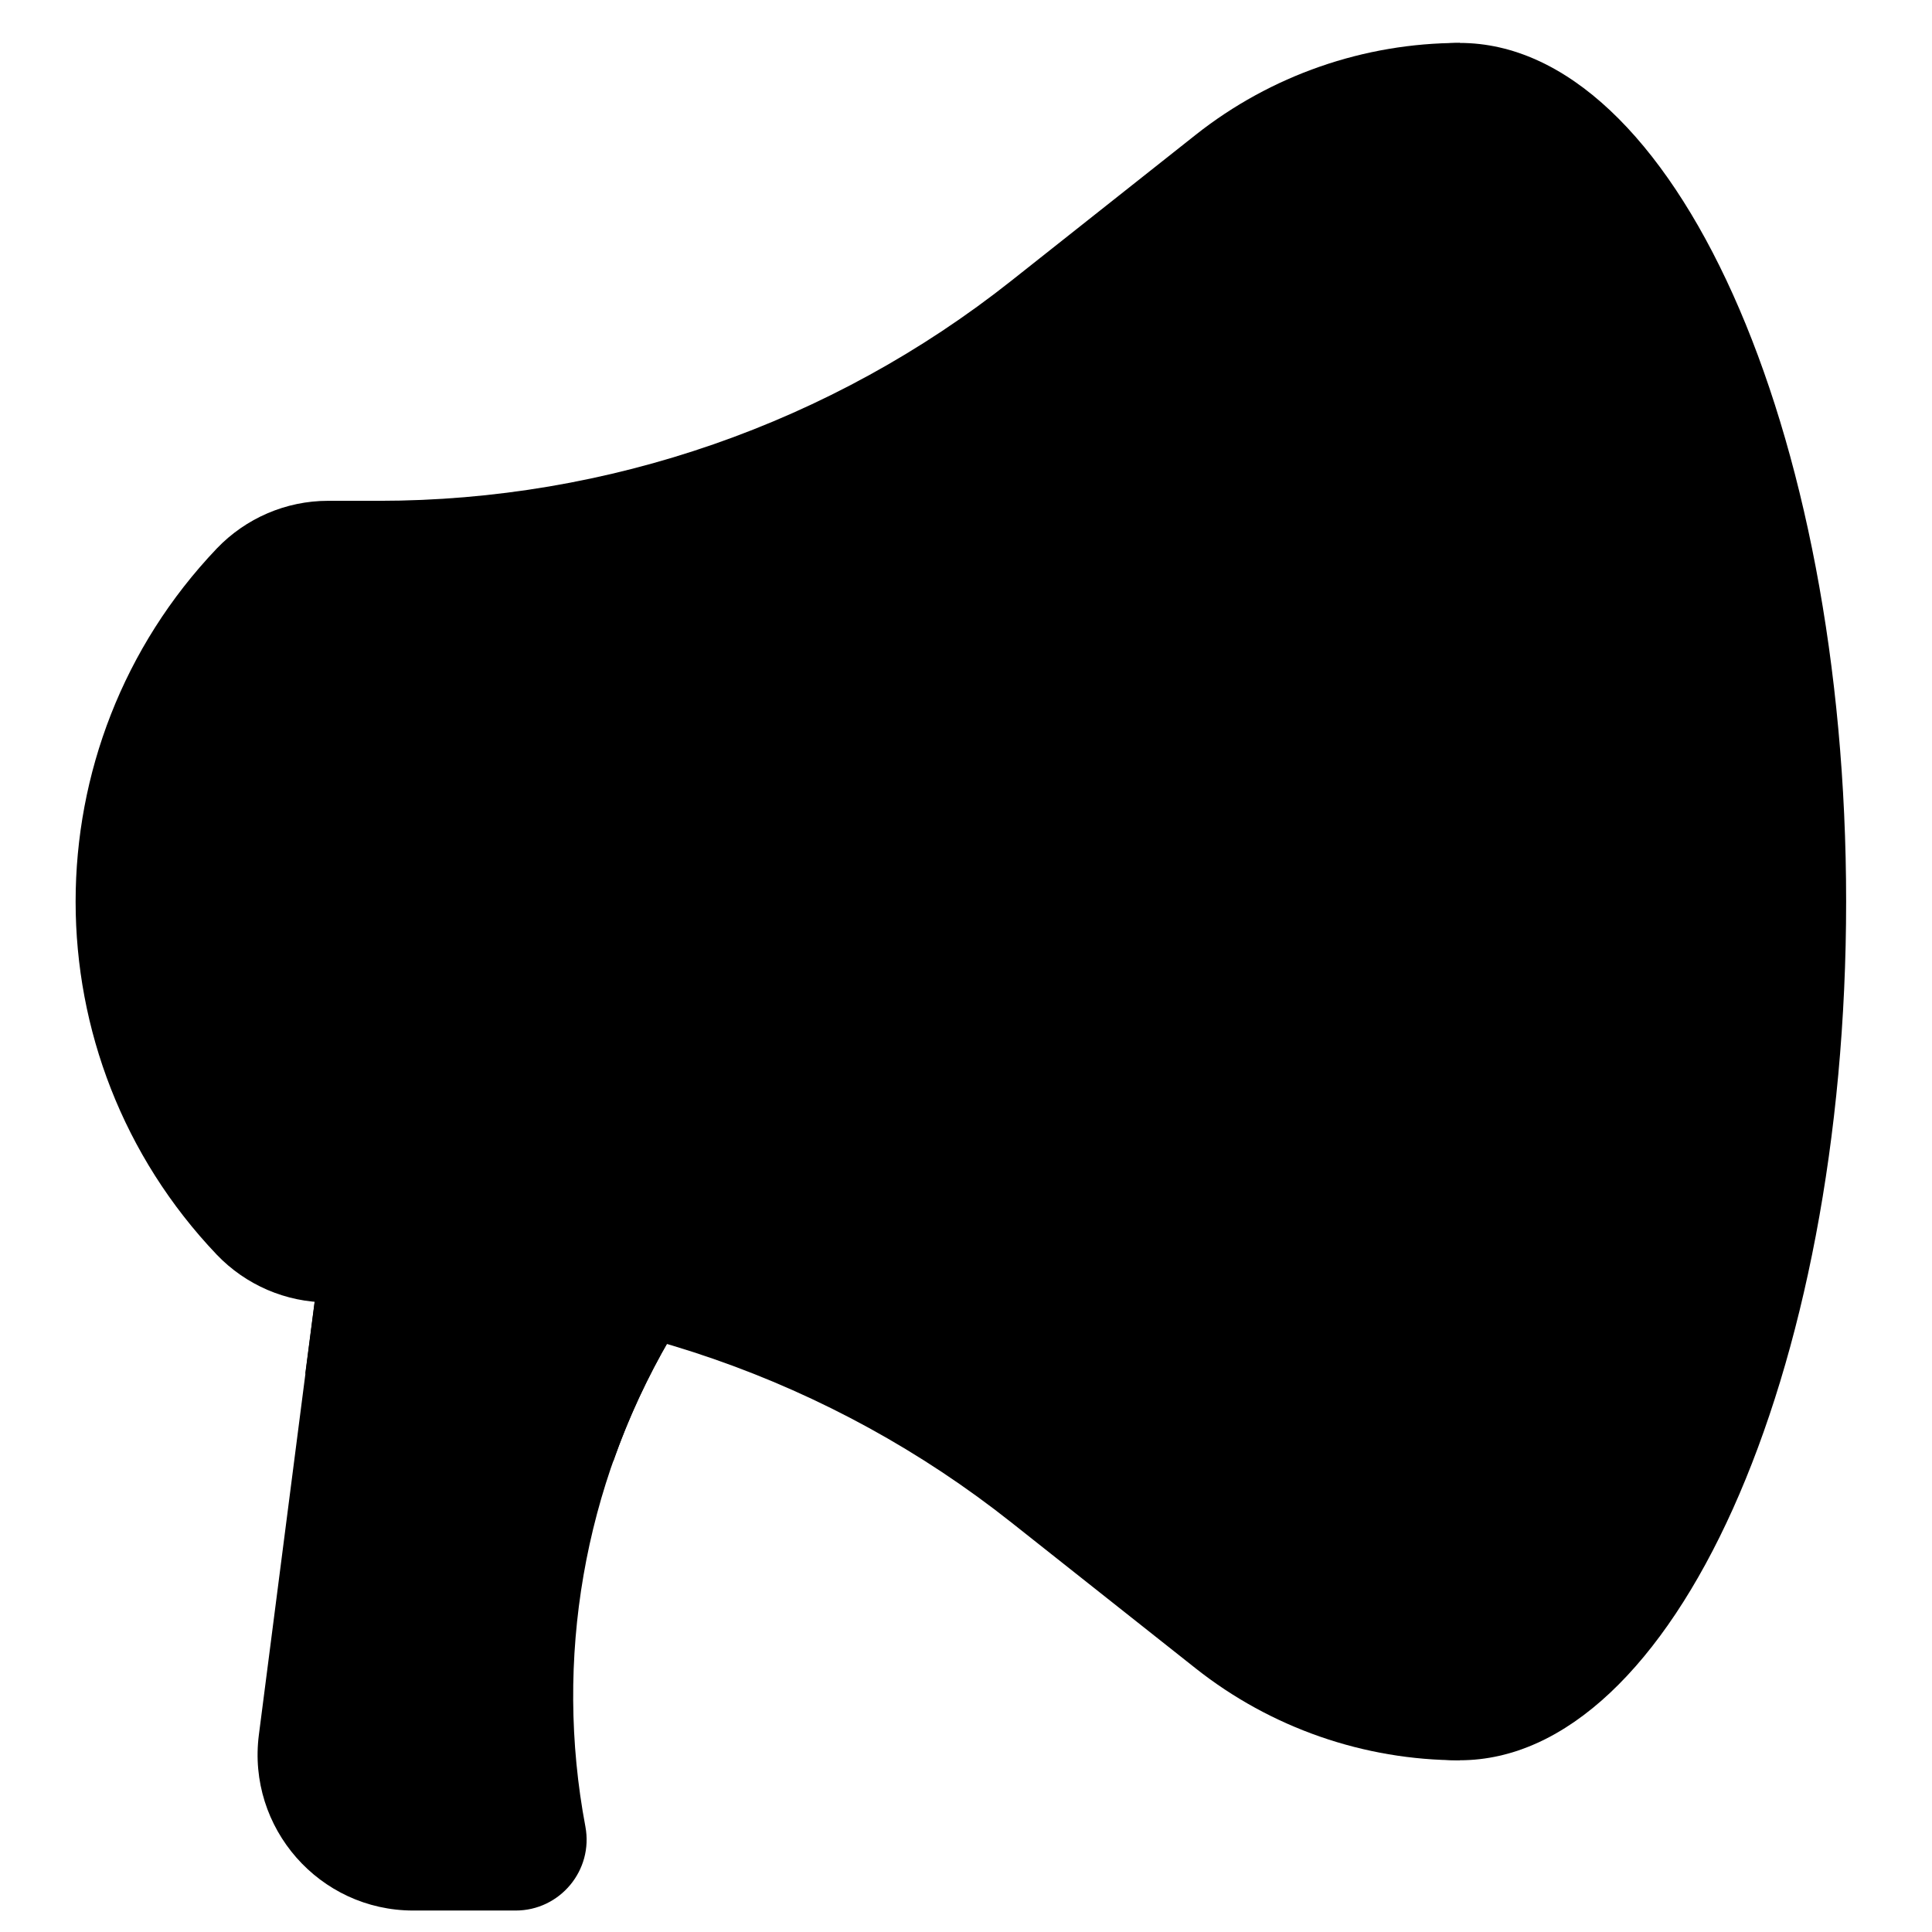
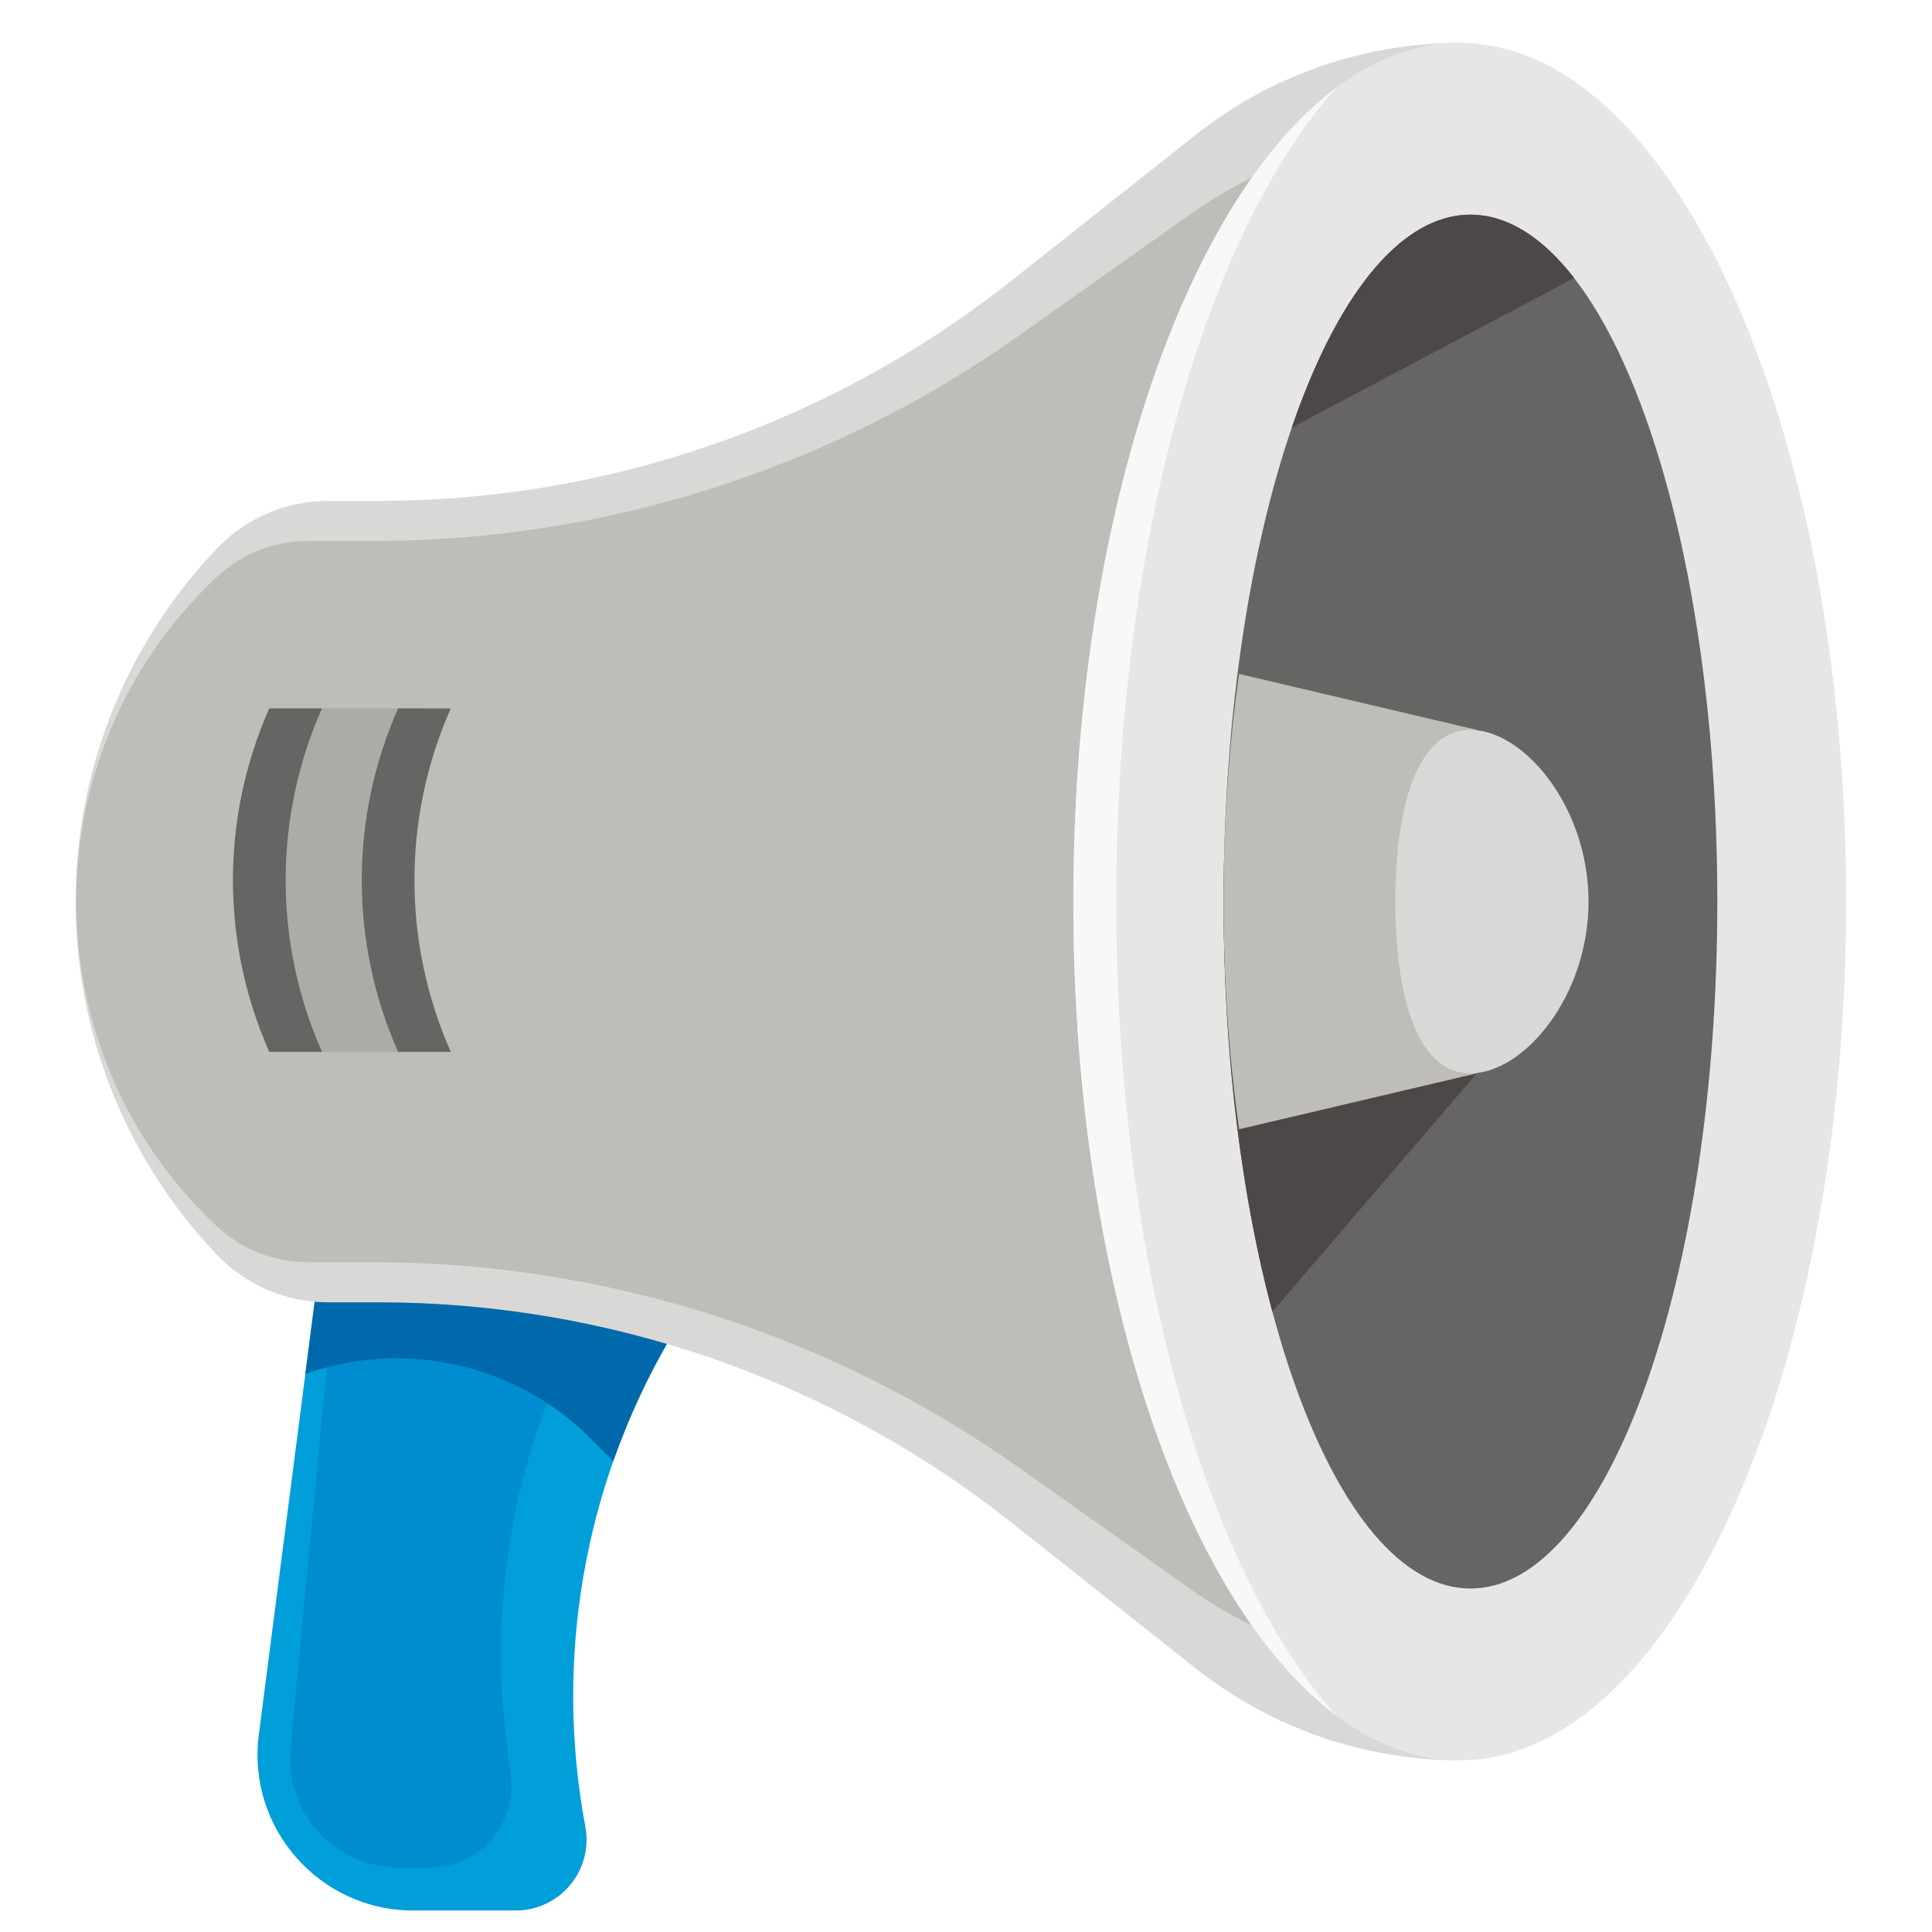
- <svg xmlns="http://www.w3.org/2000/svg" viewBox="0 0 90 90">
-   <path d="M30.58,61L32,61L31.2,62.37C27.2,69.23,25.8,77.29,27.27,85.09C27.65,87.12,26.09,89,24.02,89L19.25,89C14.88,89,11.5,85.15,12.06,80.81L15,58C19.95,59.98,25.24,61,30.58,61Z" fill="currentColor" />
-   <path d="M24.98,60.72L27,62C23.96,67.86,22.77,74.51,23.59,81.06L23.8,82.73C24.08,85,22.31,87,20.03,87L18.58,87C15.59,87,13.25,84.42,13.53,81.44L15.67,59C18.88,58.36,22.21,58.97,24.98,60.72Z" fill="currentColor" />
-   <path d="M30.58,61L32,61L31.2,62.37C30.14,64.2,29.26,66.1,28.57,68.07L27.51,67.01C23.94,63.44,18.73,62.41,14.22,64L15,58C19.95,59.98,25.24,61,30.58,61Z" fill="currentColor" />
-   <path d="M68,2C63.54,2,59.2,3.51,55.7,6.28L47.11,13.08C38.73,19.72,28.34,23.33,17.64,23.33L15.28,23.33C13.32,23.33,11.45,24.14,10.1,25.55C1.33,34.76,1.33,49.24,10.1,58.45C11.45,59.86,13.32,60.67,15.28,60.67L17.64,60.67C28.34,60.67,38.73,64.28,47.11,70.92L55.7,77.72C59.2,80.49,63.54,82,68,82Z" fill="currentColor" />
-   <path d="M68,6C63.49,6,59.09,7.4,55.41,10.01L47.49,15.62C38.69,21.85,28.17,25.2,17.38,25.2L14.35,25.2C12.76,25.2,11.24,25.8,10.09,26.89C1.37,35.08,1.37,48.92,10.09,57.11C11.24,58.2,12.76,58.8,14.35,58.8L17.38,58.8C28.17,58.8,38.69,62.15,47.49,68.38L55.41,73.99C59.09,76.6,63.49,78,68,78Z" fill="currentColor" />
-   <path d="M86,42C86,19.91,77.94,2,68,2C58.06,2,50,19.91,50,42C50,64.09,58.06,82,68,82C77.94,82,86,64.09,86,42Z" fill="currentColor" />
-   <path d="M52,42C52,58.72,56.19,73.15,62.25,79.91C55.13,74.58,50,59.62,50,42C50,24.38,55.13,9.42,62.25,4.09C56.19,10.85,52,25.28,52,42Z" fill="currentColor" />
-   <path d="M80,42C80,24.33,74.85,10,68.5,10C62.15,10,57,24.33,57,42C57,59.67,62.15,74,68.5,74C74.85,74,80,59.67,80,42Z" fill="currentColor" />
-   <path d="M59.27,61.11C57.84,55.78,57,49.16,57,42C57,41.29,57.01,40.58,57.03,39.88L68.8,34L68.8,50Z" fill="currentColor" />
-   <path d="M73.33,12.95L60.18,19.91C62.27,13.81,65.23,10,68.5,10C70.23,10,71.86,11.06,73.33,12.95Z" fill="currentColor" />
-   <path d="M68.8,50L57.72,52.61C57.25,49.3,57,45.73,57,42C57,38.27,57.25,34.7,57.72,31.39L68.8,34Z" fill="currentColor" />
-   <path d="M74,42C74,37.58,70.99,34,68.5,34C66.01,34,65,37.58,65,42C65,46.42,66.01,50,68.5,50C70.99,50,74,46.42,74,42Z" fill="currentColor" />
-   <path d="M20,33C17.74,38.09,17.74,43.91,20,49L12.55,49C10.29,43.91,10.29,38.09,12.55,33Z" fill="currentColor" opacity="0.2" />
-   <path d="M15,33C12.74,38.09,12.74,43.91,15,49L12.55,49C10.29,43.91,10.29,38.09,12.55,33Z" fill="currentColor" />
-   <path d="M21,33C18.74,38.09,18.74,43.91,21,49L18.55,49C16.29,43.91,16.29,38.09,18.55,33Z" fill="currentColor" />
+ <svg xmlns="http://www.w3.org/2000/svg" width="90" height="90" viewBox="0 0 90 90" fill="none">
+   <path d="M15 58C19.954 59.982 25.242 61 30.578 61H32L31.198 62.374C27.2 69.228 25.805 77.292 27.267 85.091C27.648 87.122 26.089 89 24.023 89H19.255C14.877 89 11.496 85.154 12.056 80.813L15 58Z" fill="#009FD9" />
+   <path d="M15.667 59C18.876 58.358 22.21 58.975 24.978 60.723L27 62C23.96 67.862 22.772 74.508 23.591 81.06L23.799 82.726C24.083 84.996 22.313 87 20.026 87H18.583C15.589 87 13.245 84.423 13.529 81.442L15.667 59Z" fill="#008CD1" />
+   <path d="M15 58C19.954 59.982 25.242 61 30.578 61H32L31.198 62.374C30.136 64.196 29.259 66.103 28.568 68.068L27.515 67.015C23.936 63.436 18.734 62.41 14.225 64.003L15 58Z" fill="#0069AB" />
+   <path d="M68 82V2C63.536 2 59.203 3.508 55.704 6.278L47.113 13.079C38.725 19.72 28.34 23.333 17.641 23.333H15.281C13.323 23.333 11.451 24.136 10.101 25.554C1.329 34.764 1.329 49.236 10.101 58.446C11.451 59.864 13.323 60.667 15.281 60.667H17.641C28.34 60.667 38.725 64.28 47.113 70.921L55.704 77.722C59.203 80.493 63.536 82 68 82Z" fill="#DAD8D6" />
+   <path d="M68 78V6C63.489 6 59.089 7.4 55.408 10.008L47.487 15.619C38.686 21.852 28.168 25.2 17.384 25.2H14.347C12.764 25.2 11.241 25.803 10.088 26.887C1.37 35.077 1.37 48.923 10.088 57.113C11.241 58.197 12.764 58.8 14.347 58.8H17.384C28.168 58.8 38.686 62.148 47.487 68.381L55.408 73.992C59.089 76.6 63.489 78 68 78Z" fill="#BEBDB9" />
+   <path d="M68 82C77.941 82 86 64.091 86 42C86 19.909 77.941 2 68 2C58.059 2 50 19.909 50 42C50 64.091 58.059 82 68 82Z" fill="#E7E6E5" />
+   <path d="M62.245 4.087C56.186 10.847 52 25.283 52 42C52 58.717 56.186 73.152 62.245 79.912C55.126 74.578 50 59.619 50 42C50 24.381 55.126 9.421 62.245 4.087Z" fill="#F8F8F8" />
+   <path d="M68.5 74C74.851 74 80 59.673 80 42C80 24.327 74.851 10 68.5 10C62.149 10 57 24.327 57 42C57 59.673 62.149 74 68.5 74Z" fill="#666564" />
+   <path d="M68.796 50L59.273 61.108C57.845 55.776 57 49.163 57 42C57 41.289 57.011 40.583 57.027 39.884L68.796 34V50ZM68.5 10C70.225 10 71.86 11.058 73.329 12.952L60.178 19.915C62.272 13.806 65.226 10 68.5 10Z" fill="#4B4847" />
+   <path d="M68.796 34V50L57.721 52.605C57.254 49.297 57 45.725 57 42C57 38.275 57.254 34.703 57.721 31.394L68.796 34Z" fill="#BEBDB9" />
+   <path d="M68.5 50C70.985 50 74 46.418 74 42C74 37.582 70.985 34 68.5 34C66.015 34 65 37.582 65 42C65 46.418 66.015 50 68.5 50Z" fill="#DAD8D6" />
+   <path opacity="0.2" d="M12.545 33H20C17.742 38.094 17.742 43.906 20 49H12.545C10.288 43.906 10.288 38.094 12.545 33Z" fill="#666564" />
+   <path d="M12.545 33H15C12.742 38.094 12.742 43.906 15 49H12.545C10.288 43.906 10.288 38.094 12.545 33Z" fill="#666564" />
+   <path d="M18.545 33H21C18.742 38.094 18.742 43.906 21 49H18.545C16.288 43.906 16.288 38.094 18.545 33Z" fill="#666564" />
</svg>
